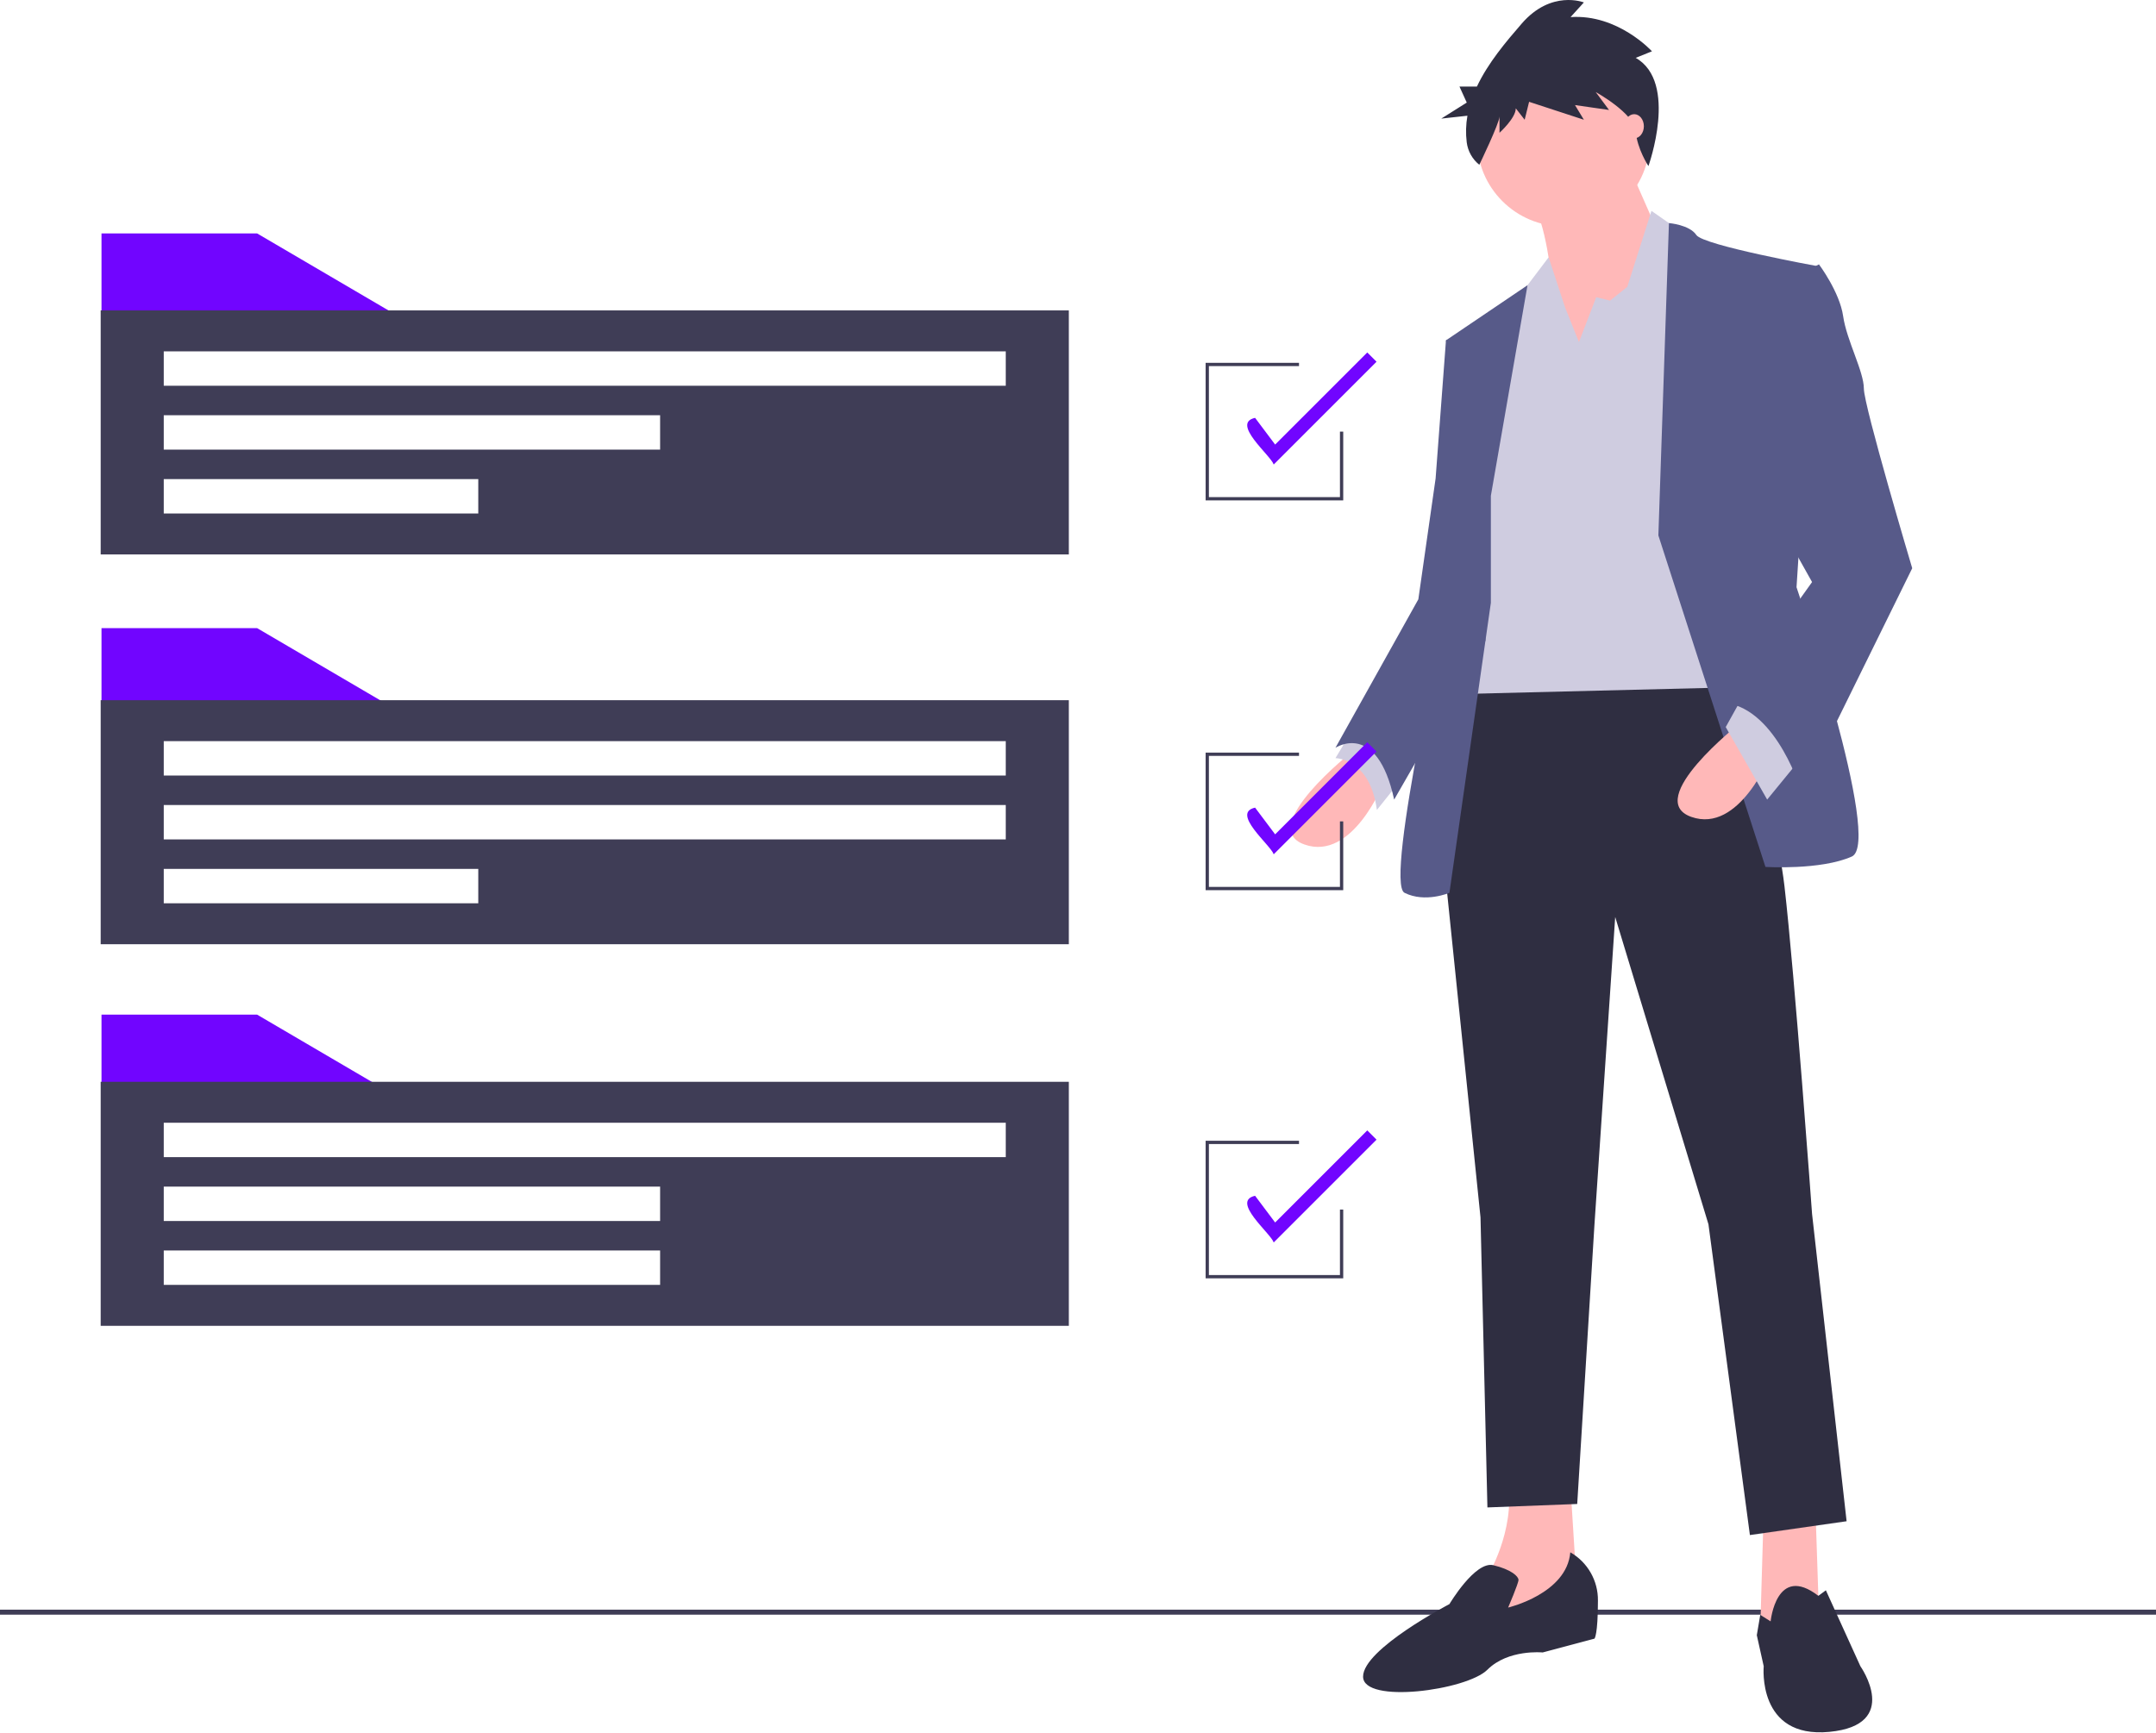
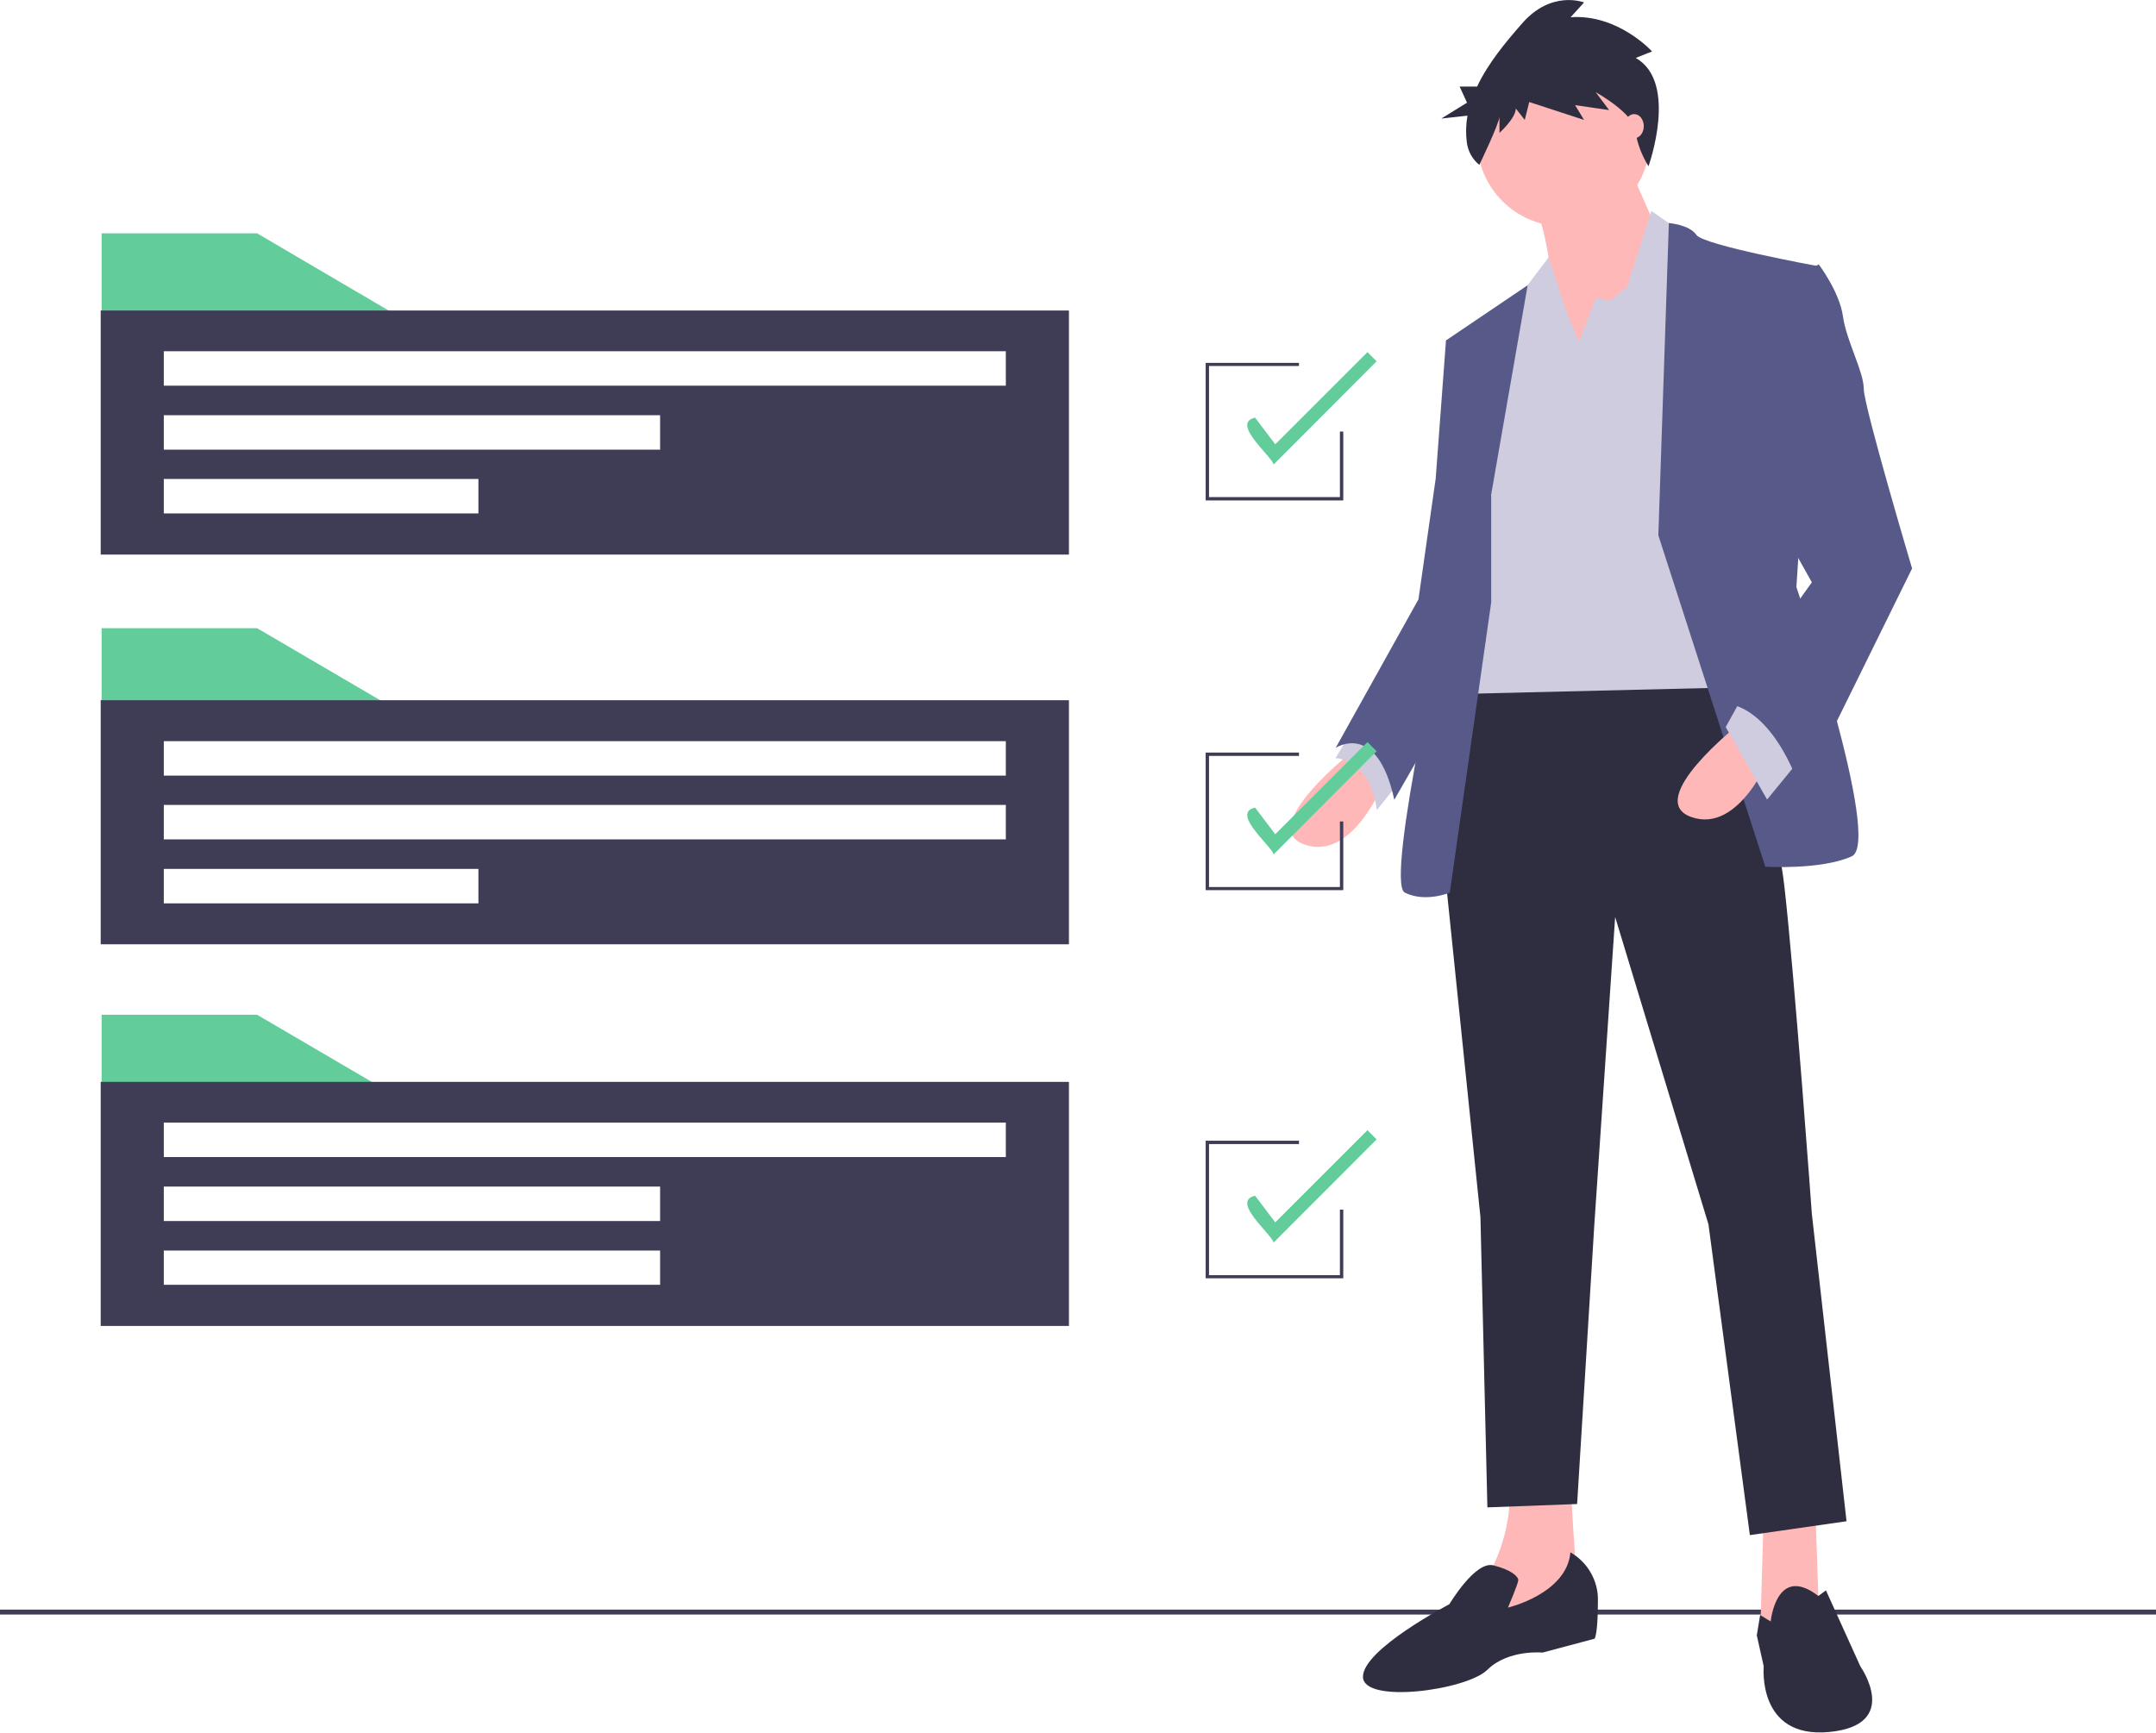
- <svg xmlns="http://www.w3.org/2000/svg" id="b3347a10-18dd-4c71-91c3-38a98340ba03" data-name="Layer 1" width="963.51" height="774.364" viewBox="0 0 963.51 774.364">
-   <rect y="719.526" width="963.51" height="2.241" fill="#3f3d56" />
-   <path d="M722.77,398.628s-43.217,33.956-21.609,41.674,35.5-27.783,35.5-27.783Z" transform="translate(-118.2452 -62.8178)" fill="#ffb8b8" />
-   <path d="M724.313,386.28l-9.261,15.435s15.435,0,18.522,23.152l12.348-15.435Z" transform="translate(-118.2452 -62.8178)" fill="#cfcce0" />
-   <polygon points="811.35 675.375 812.894 721.679 794.372 732.483 786.655 727.853 788.198 675.375 811.35 675.375" fill="#ffb8b8" />
-   <path d="M820.009,725.845l3.087,49.391-43.217,18.522,3.087-26.239s12.348-20.065,9.261-41.674Z" transform="translate(-118.2452 -62.8178)" fill="#ffb8b8" />
-   <path d="M886.378,353.868s24.696,64.826,29.326,104.956,12.348,146.63,12.348,146.63L943.487,742.823l-43.217,6.174L881.748,610.084,840.074,472.715l-9.261,137.369-7.717,125.021-40.13,1.543-3.087-129.652L762.9,441.846l9.261-78.717Z" transform="translate(-118.2452 -62.8178)" fill="#2f2e41" />
-   <path d="M909.53,787.584s2.532-25.923,21.331-11.418l3.365-2.473,15.435,33.956s18.522,26.239-13.891,29.326-29.326-29.326-29.326-29.326l-3.087-13.891,1.543-9.097Z" transform="translate(-118.2452 -62.8178)" fill="#2f2e41" />
-   <path d="M820.009,756.714a24.521,24.521,0,0,1,12.348,21.609c0,15.435-1.543,16.978-1.543,16.978L807.661,801.475s-15.435-1.543-24.696,7.717-55.565,15.435-55.565,3.087,38.587-32.413,38.587-32.413,11.459-19.352,19.621-17.393,11.249,5.046,11.249,6.589-4.63,12.348-4.63,12.348S818.465,775.236,820.009,756.714Z" transform="translate(-118.2452 -62.8178)" fill="#2f2e41" />
-   <circle cx="698.677" cy="62.616" r="38.587" fill="#ffb8b8" />
-   <path d="M845.476,135.466l16.978,38.587-46.304,66.369s-3.087-72.543-12.348-84.891S845.476,135.466,845.476,135.466Z" transform="translate(-118.2452 -62.8178)" fill="#ffb8b8" />
-   <polygon points="705.622 152.909 713.34 132.844 719.513 134.387 727.231 128.213 738.035 94.257 753.47 105.061 773.535 307.256 648.514 310.343 665.492 169.887 680.927 129.757 692.068 115.028 699.448 137.474 705.622 152.909" fill="#cfcce0" />
-   <path d="M859.367,302.161l4.723-139.62s9.168.707,12.255,5.337,54.022,13.891,54.022,13.891l-9.261,143.543s38.587,114.217,24.696,120.391-38.587,4.63-38.587,4.63Z" transform="translate(-118.2452 -62.8178)" fill="#575a89" />
-   <path d="M784.509,284.411l16.374-94.098-36.439,24.642,9.261,67.913-7.717,46.304S736.661,457.28,745.922,461.911s20.065,0,20.065,0l18.522-129.652Z" transform="translate(-118.2452 -62.8178)" fill="#575a89" />
-   <path d="M775.248,211.868l-10.804,3.087-4.63,61.739-7.717,54.022L715.053,397.085s18.522-12.348,26.239,23.152l40.796-71.026Z" transform="translate(-118.2452 -62.8178)" fill="#575a89" />
-   <path d="M895.639,386.28s-43.217,33.956-21.609,41.674,35.5-27.783,35.5-27.783Z" transform="translate(-118.2452 -62.8178)" fill="#ffb8b8" />
-   <polygon points="803.633 340.441 789.742 357.419 771.22 325.006 778.937 311.115 803.633 340.441" fill="#cfcce0" />
-   <path d="M918.791,187.172l12.348-6.174s9.261,12.348,10.804,23.152,9.261,24.696,9.261,32.413,21.609,80.261,21.609,80.261L923.422,417.15s-10.804-37.043-33.956-40.13L928.052,322.998,906.443,284.411Z" transform="translate(-118.2452 -62.8178)" fill="#575a89" />
-   <path d="M849.225,88.668l7.276-2.913S841.287,69.005,820.119,70.462l5.954-6.554s-14.553-5.826-27.783,9.467c-6.955,8.039-15.001,17.489-20.018,28.135h-7.793l3.252,7.161L762.349,115.832l11.684-1.286a40.018,40.018,0,0,0-.317,11.878,15.369,15.369,0,0,0,5.628,10.054h0s9.024-18.679,9.024-21.592v7.283s7.276-6.554,7.276-10.924l3.969,5.098,1.984-8.011,24.475,8.011-3.969-6.554,15.214,2.185-5.954-8.011s17.199,9.467,17.86,17.478c.661,8.011,5.696,15.602,5.696,15.602S868.408,99.592,849.225,88.668Z" transform="translate(-118.2452 -62.8178)" fill="#2f2e41" />
-   <ellipse cx="730.318" cy="56.442" rx="4.322" ry="5.402" fill="#ffb8b8" />
-   <polygon points="178.601 318.118 45.361 318.118 45.361 280.782 114.91 280.782 178.601 318.118" fill="#7105ff" />
-   <path d="M163.24,375.811V484.893H595.905V375.811ZM331.987,466.591H191.426V451.217H331.987ZM567.72,438.039h-376.294V422.665h376.294Zm0-28.551h-376.294V394.114h376.294Z" transform="translate(-118.2452 -62.8178)" fill="#3f3d56" />
-   <polygon points="178.601 141.685 45.361 141.685 45.361 104.348 114.91 104.348 178.601 141.685" fill="#7105ff" />
-   <path d="M163.24,201.574V310.655H595.905V201.574ZM331.987,292.353H191.426V276.979H331.987Zm81.262-28.551H191.426V248.428H413.249Zm154.471-28.551h-376.294V219.876h376.294Z" transform="translate(-118.2452 -62.8178)" fill="#3f3d56" />
-   <polygon points="178.601 490.891 45.361 490.891 45.361 453.555 114.91 453.555 178.601 490.891" fill="#7105ff" />
-   <path d="M163.24,546.388V655.47H595.905V546.388Zm250.009,90.779H191.426V621.793H413.249Zm0-28.551H191.426V593.242H413.249Zm154.471-28.551h-376.294V564.69h376.294Z" transform="translate(-118.2452 -62.8178)" fill="#3f3d56" />
-   <polygon points="600.285 223.679 538.789 223.679 538.789 162.183 580.519 162.183 580.519 163.647 540.254 163.647 540.254 222.215 598.821 222.215 598.821 192.931 600.285 192.931 600.285 223.679" fill="#3f3d56" />
-   <path d="M687.466,270.456c-1.421-4.196-19.242-18.46-8.322-20.857l8.955,11.941,41.172-41.171,4.141,4.141Z" transform="translate(-118.2452 -62.8178)" fill="#7105ff" />
-   <polygon points="600.285 397.916 538.789 397.916 538.789 336.42 580.519 336.42 580.519 337.885 540.254 337.885 540.254 396.452 598.821 396.452 598.821 367.168 600.285 367.168 600.285 397.916" fill="#3f3d56" />
-   <path d="M687.466,444.694c-1.421-4.196-19.242-18.46-8.322-20.857l8.955,11.941,41.172-41.171,4.141,4.141Z" transform="translate(-118.2452 -62.8178)" fill="#7105ff" />
-   <polygon points="600.285 571.421 538.789 571.421 538.789 509.926 580.519 509.926 580.519 511.39 540.254 511.39 540.254 569.957 598.821 569.957 598.821 540.673 600.285 540.673 600.285 571.421" fill="#3f3d56" />
-   <path d="M687.466,618.199c-1.421-4.196-19.242-18.46-8.322-20.857l8.955,11.941,41.172-41.171,4.141,4.141Z" transform="translate(-118.2452 -62.8178)" fill="#7105ff" />
+ <svg xmlns="http://www.w3.org/2000/svg" version="1.1" id="b3347a10-18dd-4c71-91c3-38a98340ba03" x="0px" y="0px" viewBox="0 0 963.5 774.4" style="enable-background:new 0 0 963.5 774.4;" xml:space="preserve">
+   <style type="text/css">
+ 	.st0{fill:#3F3D56;}
+ 	.st1{fill:#FFB8B8;}
+ 	.st2{fill:#CFCCE0;}
+ 	.st3{fill:#2F2E41;}
+ 	.st4{fill:#575A89;}
+ 	.st5{fill:#62CC9A;}
+ </style>
+   <rect y="719.5" class="st0" width="963.5" height="2.2" />
+   <path class="st1" d="M604.5,335.8c0,0-43.2,34-21.6,41.7s35.5-27.8,35.5-27.8L604.5,335.8z" />
+   <path class="st2" d="M606.1,323.5l-9.3,15.4c0,0,15.4,0,18.5,23.2l12.3-15.4L606.1,323.5z" />
+   <polygon class="st1" points="811.3,675.4 812.9,721.7 794.4,732.5 786.7,727.9 788.2,675.4 " />
+   <path class="st1" d="M701.8,663l3.1,49.4l-43.2,18.5l3.1-26.2c0,0,12.3-20.1,9.3-41.7L701.8,663z" />
+   <path class="st3" d="M768.1,291c0,0,24.7,64.8,29.3,105s12.3,146.6,12.3,146.6L825.2,680l-43.2,6.2l-18.5-138.9l-41.7-137.4  l-9.3,137.4l-7.7,125l-40.1,1.5l-3.1-129.7l-17-165.2l9.3-78.7L768.1,291z" />
+   <path class="st3" d="M791.3,724.8c0,0,2.5-25.9,21.3-11.4l3.4-2.5l15.4,34c0,0,18.5,26.2-13.9,29.3s-29.3-29.3-29.3-29.3l-3.1-13.9  l1.5-9.1L791.3,724.8z" />
+   <path class="st3" d="M701.8,693.9c7.7,4.4,12.5,12.7,12.3,21.6c0,15.4-1.5,17-1.5,17l-23.2,6.2c0,0-15.4-1.5-24.7,7.7  s-55.6,15.4-55.6,3.1s38.6-32.4,38.6-32.4s11.5-19.4,19.6-17.4s11.2,5,11.2,6.6s-4.6,12.3-4.6,12.3S700.2,712.4,701.8,693.9z" />
+   <circle class="st1" cx="698.7" cy="62.6" r="38.6" />
+   <path class="st1" d="M727.2,72.6l17,38.6l-46.3,66.4c0,0-3.1-72.5-12.3-84.9S727.2,72.6,727.2,72.6z" />
+   <polygon class="st2" points="705.6,152.9 713.3,132.8 719.5,134.4 727.2,128.2 738,94.3 753.5,105.1 773.5,307.3 648.5,310.3   665.5,169.9 680.9,129.8 692.1,115 699.4,137.5 " />
+   <path class="st4" d="M741.1,239.3l4.7-139.6c0,0,9.2,0.7,12.3,5.3s54,13.9,54,13.9l-9.3,143.5c0,0,38.6,114.2,24.7,120.4  s-38.6,4.6-38.6,4.6L741.1,239.3z" />
+   <path class="st4" d="M666.3,221.6l16.4-94.1l-36.4,24.6l9.3,67.9l-7.7,46.3c0,0-29.3,128.1-20.1,132.7s20.1,0,20.1,0l18.5-129.7  V221.6z" />
+   <path class="st4" d="M657,149.1l-10.8,3.1l-4.6,61.7l-7.7,54l-37,66.4c0,0,18.5-12.3,26.2,23.2l40.8-71L657,149.1z" />
+   <path class="st1" d="M777.4,323.5c0,0-43.2,34-21.6,41.7s35.5-27.8,35.5-27.8L777.4,323.5z" />
+   <polygon class="st2" points="803.6,340.4 789.7,357.4 771.2,325 778.9,311.1 " />
+   <path class="st4" d="M800.5,124.4l12.3-6.2c0,0,9.3,12.3,10.8,23.2s9.3,24.7,9.3,32.4s21.6,80.3,21.6,80.3l-49.4,100.3  c0,0-10.8-37-34-40.1l38.6-54l-21.6-38.6L800.5,124.4z" />
+   <path class="st3" d="M731,25.9l7.3-2.9c0,0-15.2-16.8-36.4-15.3l6-6.6c0,0-14.6-5.8-27.8,9.5c-7,8-15,17.5-20,28.1h-7.8l3.3,7.2  L644.1,53l11.7-1.3c-0.7,3.9-0.8,7.9-0.3,11.9c0.5,4,2.5,7.6,5.6,10.1l0,0c0,0,9-18.7,9-21.6v7.3c0,0,7.3-6.6,7.3-10.9l4,5.1l2-8  l24.5,8l-4-6.6l15.2,2.2l-6-8c0,0,17.2,9.5,17.9,17.5c0.7,8,5.7,15.6,5.7,15.6S750.2,36.8,731,25.9z" />
+   <ellipse class="st1" cx="730.3" cy="56.4" rx="4.3" ry="5.4" />
+   <polygon class="st5" points="178.6,318.1 45.4,318.1 45.4,280.8 114.9,280.8 " />
+   <path class="st0" d="M45,313v109.1h432.7V313H45z M213.7,403.8H73.2v-15.4h140.6V403.8z M449.5,375.2H73.2v-15.4h376.3V375.2z   M449.5,346.7H73.2v-15.4h376.3V346.7z" />
+   <polygon class="st5" points="178.6,141.7 45.4,141.7 45.4,104.3 114.9,104.3 " />
+   <path class="st0" d="M45,138.8v109.1h432.7V138.8H45z M213.7,229.5H73.2v-15.4h140.6V229.5z M295,201H73.2v-15.4H295L295,201z   M449.5,172.4H73.2v-15.4h376.3V172.4z" />
+   <polygon class="st5" points="178.6,490.9 45.4,490.9 45.4,453.6 114.9,453.6 " />
+   <path class="st0" d="M45,483.6v109.1h432.7V483.6H45z M295,574.3H73.2V559H295L295,574.3z M295,545.8H73.2v-15.4H295L295,545.8z   M449.5,517.2H73.2v-15.4h376.3V517.2z" />
+   <polygon class="st0" points="600.3,223.7 538.8,223.7 538.8,162.2 580.5,162.2 580.5,163.6 540.3,163.6 540.3,222.2 598.8,222.2   598.8,192.9 600.3,192.9 " />
+   <path class="st5" d="M569.2,207.6c-1.4-4.2-19.2-18.5-8.3-20.9l9,11.9l41.2-41.2l4.1,4.1L569.2,207.6z" />
+   <polygon class="st0" points="600.3,397.9 538.8,397.9 538.8,336.4 580.5,336.4 580.5,337.9 540.3,337.9 540.3,396.5 598.8,396.5   598.8,367.2 600.3,367.2 " />
+   <path class="st5" d="M569.2,381.9c-1.4-4.2-19.2-18.5-8.3-20.9l9,11.9l41.2-41.2l4.1,4.1L569.2,381.9z" />
+   <polygon class="st0" points="600.3,571.4 538.8,571.4 538.8,509.9 580.5,509.9 580.5,511.4 540.3,511.4 540.3,570 598.8,570   598.8,540.7 600.3,540.7 " />
+   <path class="st5" d="M569.2,555.4c-1.4-4.2-19.2-18.5-8.3-20.9l9,11.9l41.2-41.2l4.1,4.1L569.2,555.4z" />
</svg>
